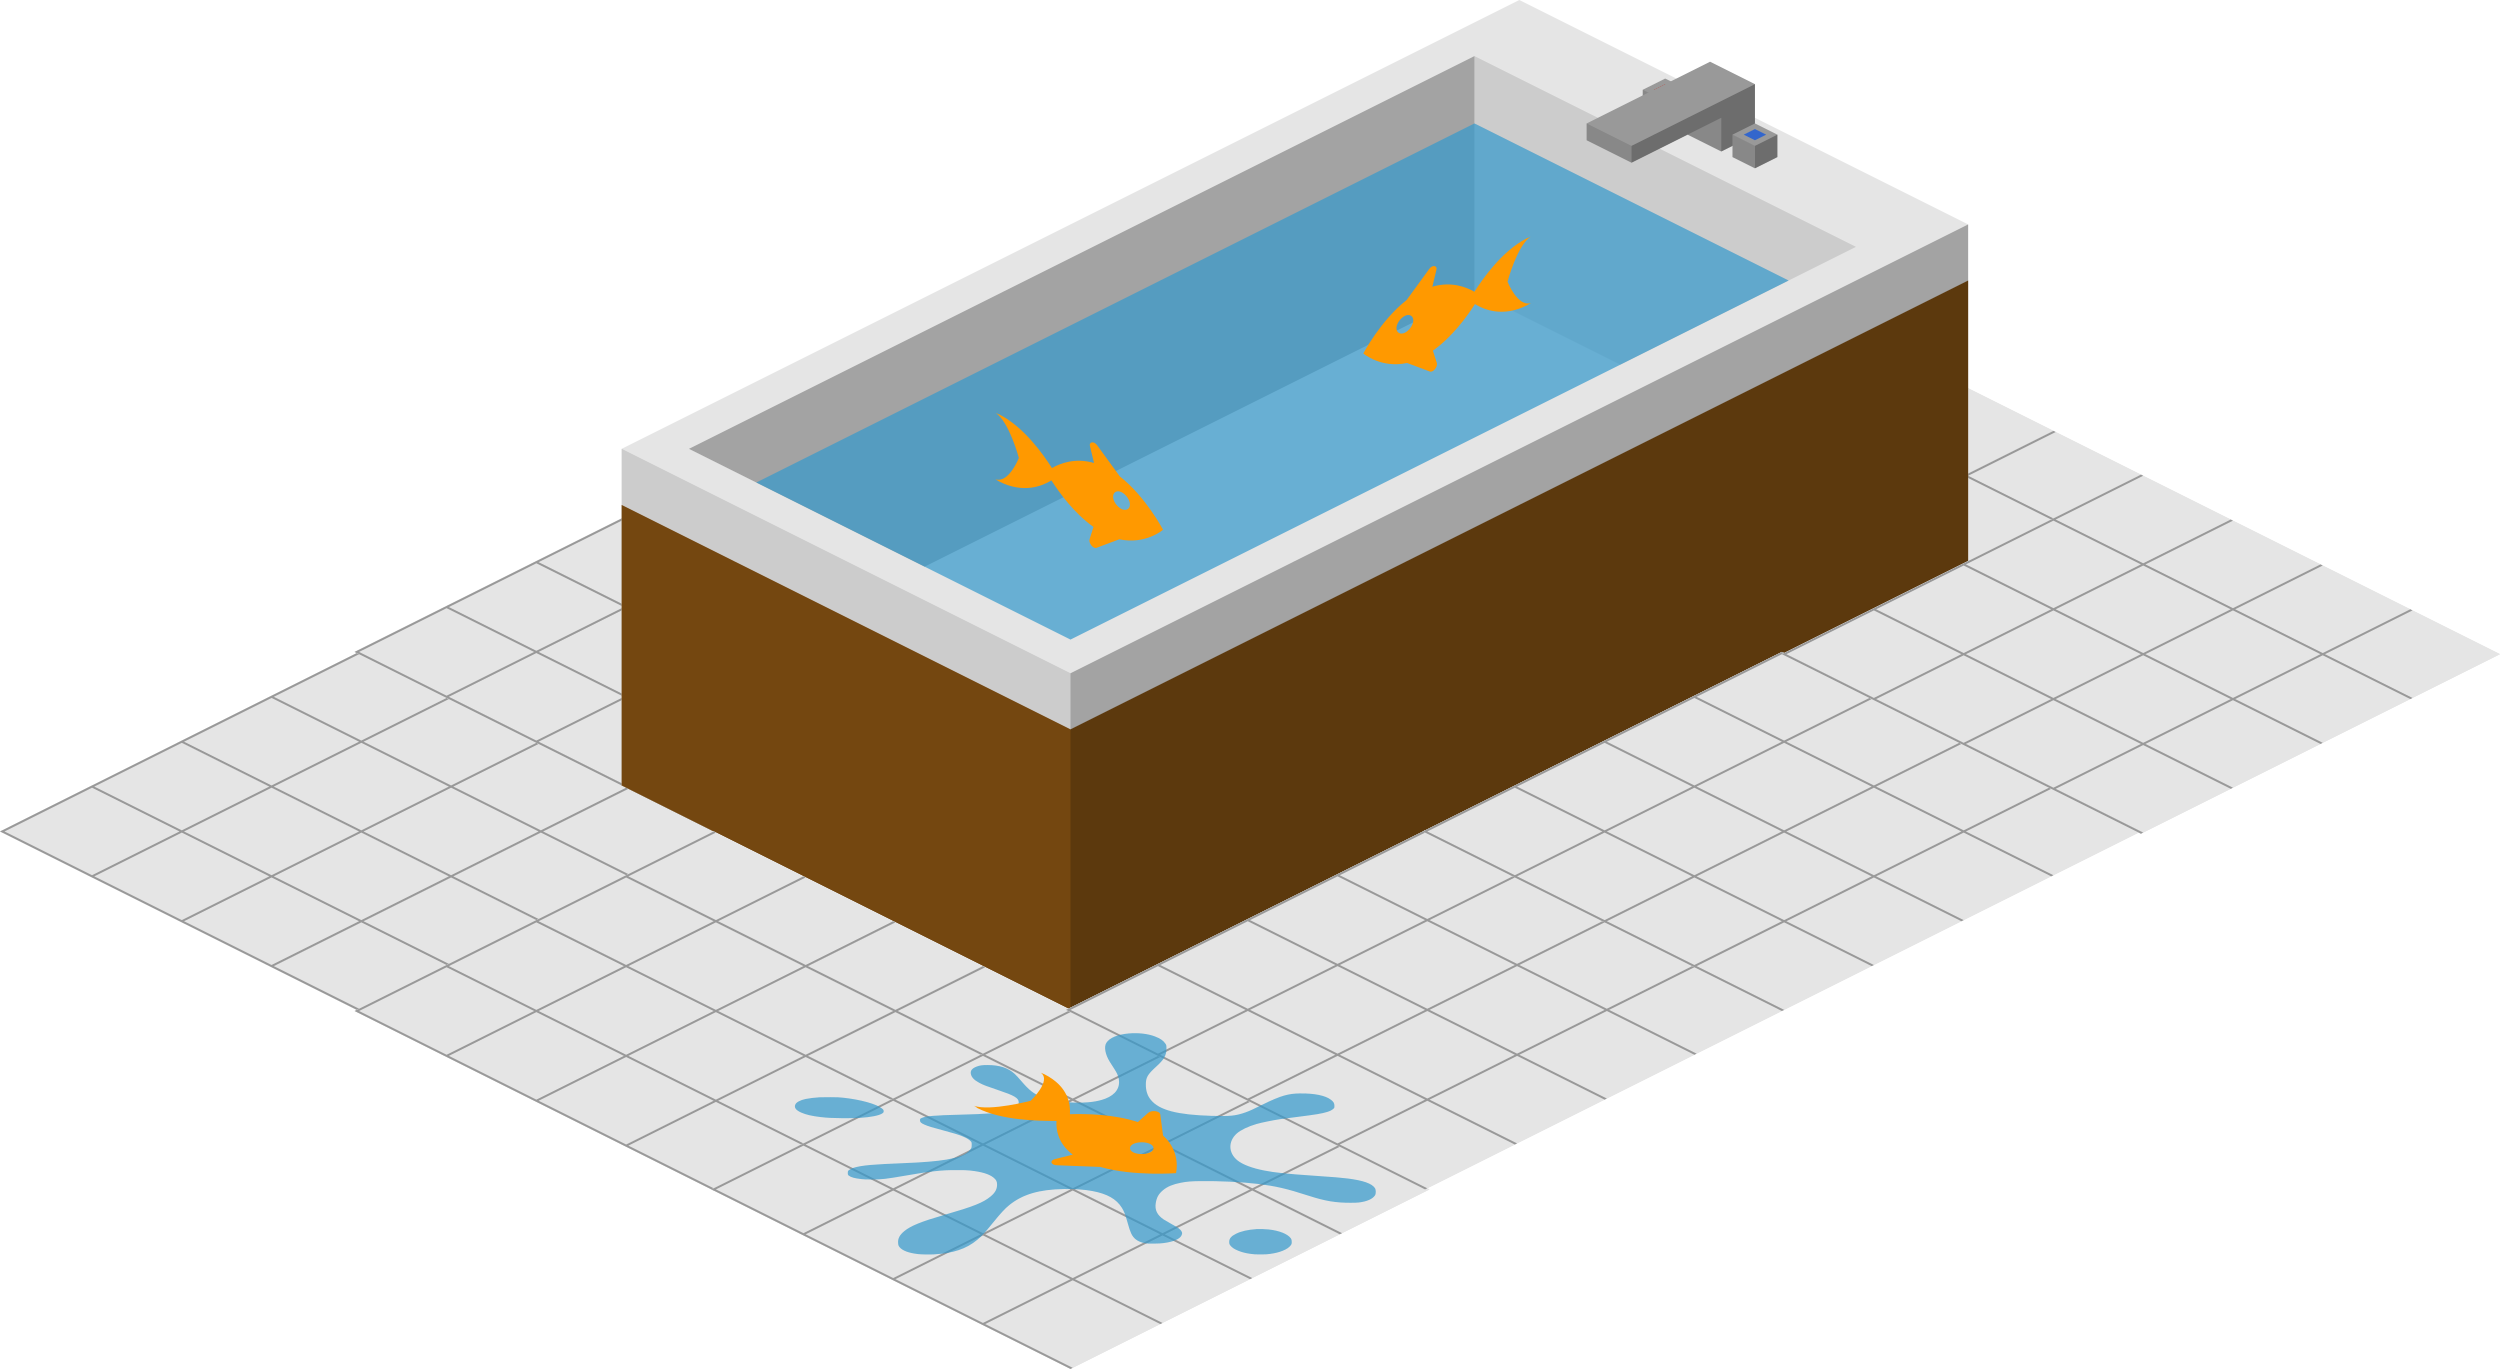
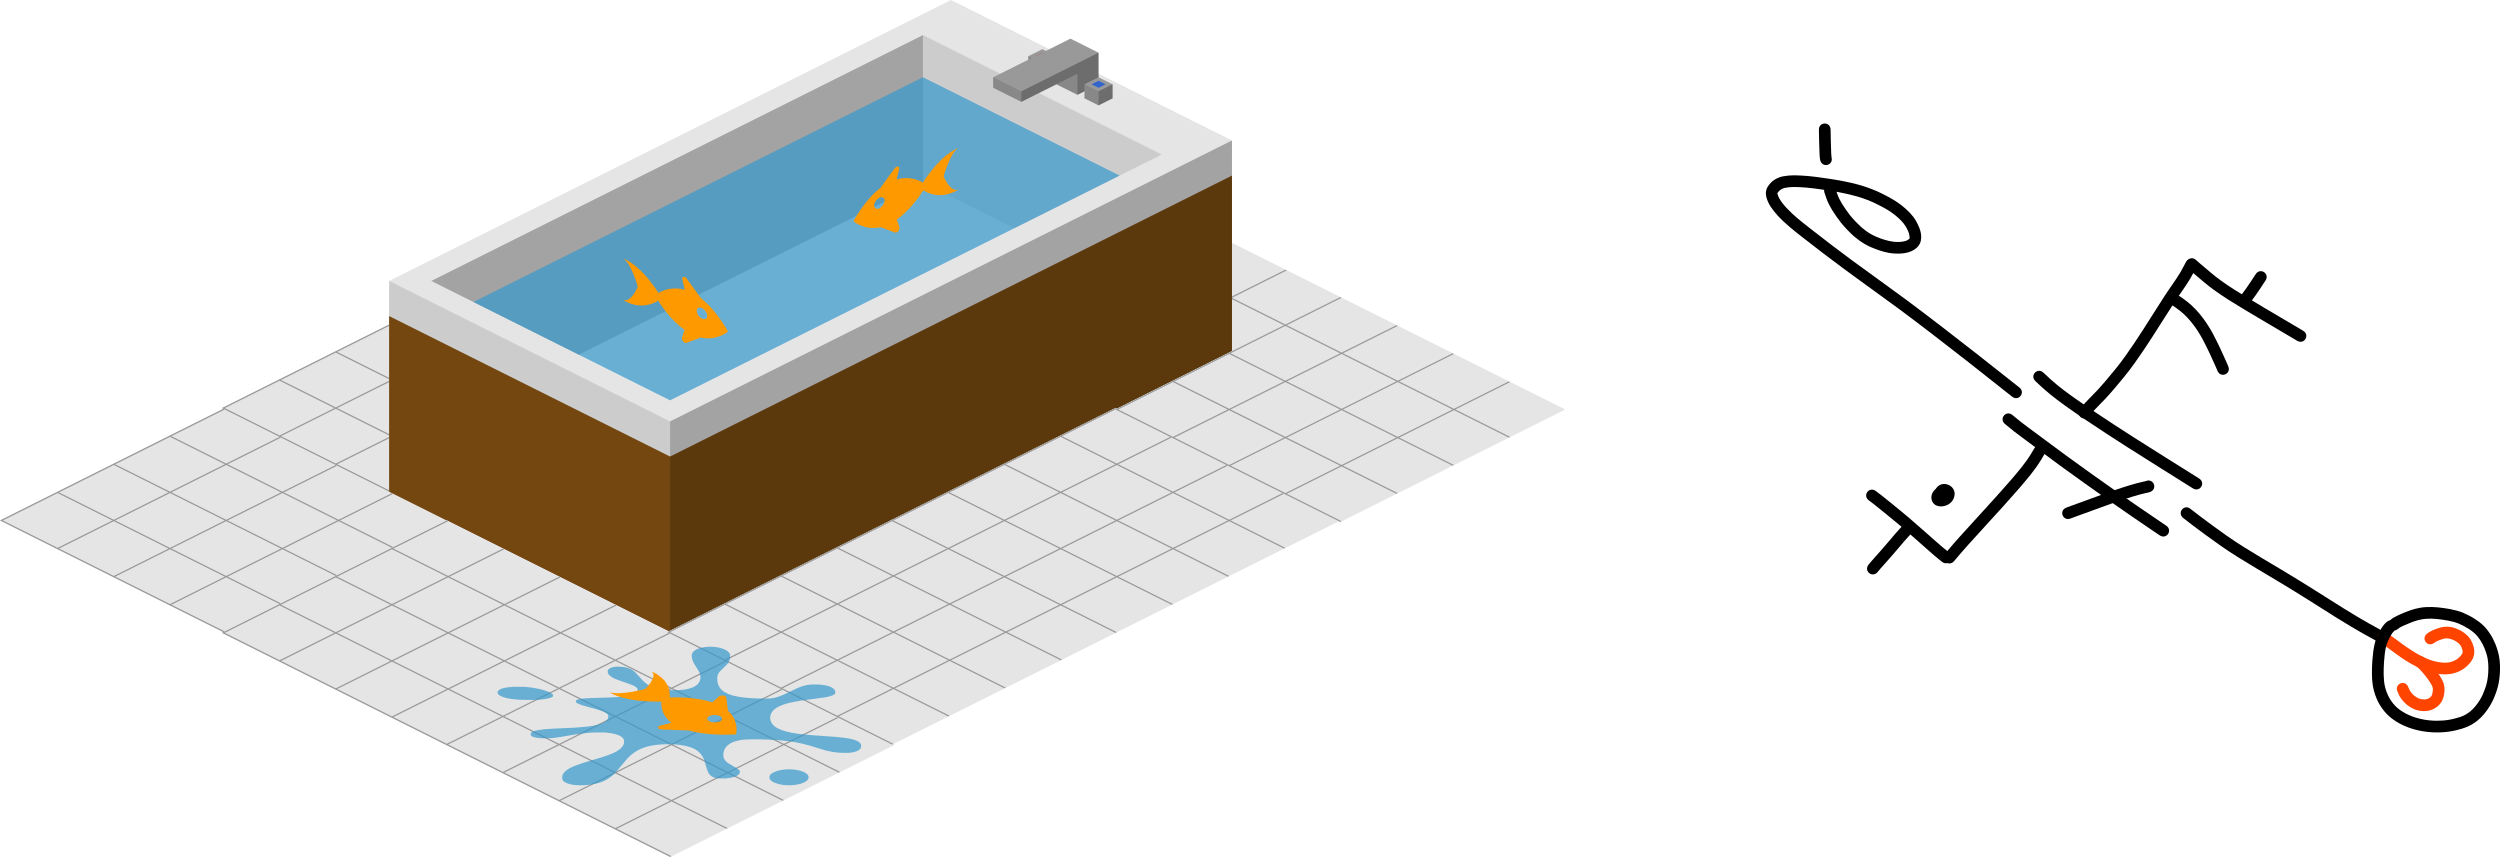
- <svg xmlns="http://www.w3.org/2000/svg" width="117.898mm" height="64.558mm" viewBox="0 0 117.898 64.558" version="1.1" id="svg1088">
+ <svg xmlns="http://www.w3.org/2000/svg" width="188.348mm" height="64.558mm" viewBox="0 0 188.348 64.558" version="1.1" id="svg1088">
  <defs id="defs1082" />
  <g transform="translate(-55.64349,-88.33375)" id="layer1">
    <g transform="matrix(0.2645833,0,0,0.2645833,55.64349,119.0783)" id="g1755-7">
      <path style="opacity:1;fill:#e5e5e5" d="M 64,0 128,32 64,64 0,32 Z" id="path1738-9" />
      <path style="opacity:1;fill:#e5e5e5" d="M 64,0 128,32 64,64 0,32 Z" id="path1740-2" />
      <path style="opacity:1;fill:#999999" d="M 112.4,24.2 112,24 96.4,31.8 80.8,24 96.4,16.2 96,16 80.4,23.8 64.8,16 80.4,8.2 80,8 64.4,15.8 48.8,8 64.4,0.2 64,0 48.4,7.8 48,8 32.4,15.8 32,16 16.4,23.8 16,24 0.4,31.8 0,32 0.4,32.2 16,40 16.4,40.2 32,48 32.4,48.2 48,56 48.4,56.2 64,64 64.4,63.8 48.8,56 64.4,48.2 80,56 80.4,55.8 64.8,48 80.4,40.2 96,48 96.4,47.8 80.8,40 96.4,32.2 112,40 112.4,39.8 96.8,32 Z M 80,24 64.4,31.8 48.8,24 64.4,16.2 Z M 64,32 48.4,39.8 32.8,32 48.4,24.2 Z M 48.4,8.2 64,16 48.4,23.8 32.8,16 Z m -16,8 L 48,24 32.4,31.8 16.8,24 Z M 0.8,32 16.4,24.2 32,32 16.4,39.8 Z m 16,8 L 32.4,32.2 48,40 32.4,47.8 Z M 48.4,55.8 32.8,48 48.4,40.2 64,48 Z m 16,-8 L 48.8,40 64.4,32.2 80,40 Z m 16,-8 L 64.8,32 80.4,24.2 96,32 Z" id="path1742-02" />
    </g>
    <g transform="matrix(0.2645833,0,0,0.2645833,72.36515,110.6117)" id="g1755-3">
      <path style="opacity:1;fill:#e5e5e5" d="M 64,0 128,32 64,64 0,32 Z" id="path1738-75" />
      <path style="opacity:1;fill:#e5e5e5" d="M 64,0 128,32 64,64 0,32 Z" id="path1740-9" />
      <path style="opacity:1;fill:#999999" d="M 112.4,24.2 112,24 96.4,31.8 80.8,24 96.4,16.2 96,16 80.4,23.8 64.8,16 80.4,8.2 80,8 64.4,15.8 48.8,8 64.4,0.2 64,0 48.4,7.8 48,8 32.4,15.8 32,16 16.4,23.8 16,24 0.4,31.8 0,32 0.4,32.2 16,40 16.4,40.2 32,48 32.4,48.2 48,56 48.4,56.2 64,64 64.4,63.8 48.8,56 64.4,48.2 80,56 80.4,55.8 64.8,48 80.4,40.2 96,48 96.4,47.8 80.8,40 96.4,32.2 112,40 112.4,39.8 96.8,32 Z M 80,24 64.4,31.8 48.8,24 64.4,16.2 Z M 64,32 48.4,39.8 32.8,32 48.4,24.2 Z M 48.4,8.2 64,16 48.4,23.8 32.8,16 Z m -16,8 L 48,24 32.4,31.8 16.8,24 Z M 0.8,32 16.4,24.2 32,32 16.4,39.8 Z m 16,8 L 32.4,32.2 48,40 32.4,47.8 Z M 48.4,55.8 32.8,48 48.4,40.2 64,48 Z m 16,-8 L 48.8,40 64.4,32.2 80,40 Z m 16,-8 L 64.8,32 80.4,24.2 96,32 Z" id="path1742-2" />
    </g>
    <g transform="matrix(0.2645833,0,0,0.2645833,122.8477,102.3038)" id="g1755-6-5-1">
      <path style="opacity:1;fill:#e5e5e5" d="M 64,0 128,32 64,64 0,32 Z" id="path1738-7-6-2" />
      <path style="opacity:1;fill:#e5e5e5" d="M 64,0 128,32 64,64 0,32 Z" id="path1740-5-2-7" />
      <path style="opacity:1;fill:#999999" d="M 112.4,24.2 112,24 96.4,31.8 80.8,24 96.4,16.2 96,16 80.4,23.8 64.8,16 80.4,8.2 80,8 64.4,15.8 48.8,8 64.4,0.2 64,0 48.4,7.8 48,8 32.4,15.8 32,16 16.4,23.8 16,24 0.4,31.8 0,32 0.4,32.2 16,40 16.4,40.2 32,48 32.4,48.2 48,56 48.4,56.2 64,64 64.4,63.8 48.8,56 64.4,48.2 80,56 80.4,55.8 64.8,48 80.4,40.2 96,48 96.4,47.8 80.8,40 96.4,32.2 112,40 112.4,39.8 96.8,32 Z M 80,24 64.4,31.8 48.8,24 64.4,16.2 Z M 64,32 48.4,39.8 32.8,32 48.4,24.2 Z M 48.4,8.2 64,16 48.4,23.8 32.8,16 Z m -16,8 L 48,24 32.4,31.8 16.8,24 Z M 0.8,32 16.4,24.2 32,32 16.4,39.8 Z m 16,8 L 32.4,32.2 48,40 32.4,47.8 Z M 48.4,55.8 32.8,48 48.4,40.2 64,48 Z m 16,-8 L 48.8,40 64.4,32.2 80,40 Z m 16,-8 L 64.8,32 80.4,24.2 96,32 Z" id="path1742-3-9-0" />
    </g>
    <g transform="matrix(0.2645833,0,0,0.2645833,84.95932,72.45875)" id="g1701">
      <path style="fill:#e5e5e5" d="m 0,140 v 60 l 80,40 160,-80 V 100 L 160,60 Z" id="path1633" />
      <path style="fill:#825012" d="M 80,190 0,150 v 50 l 80,40 160,-80 v -50 z" id="path1635" />
      <path style="opacity:0.11" d="M 80,240 0,200 v -60 l 80,40 z" id="path1637" />
      <path style="opacity:0.29" d="m 80,180 v 60 l 160,-80 v -60 z" id="path1639" />
      <path style="fill:#e5e5e5" d="M 12,140 80,174 220,104 152,70 Z" id="path1641" />
      <path style="opacity:0.29" d="M 152,112 V 70 l -140,70 42,21 z" id="path1643" />
      <path style="opacity:0.11" d="m 152,112 26,13 42,-21 -68,-34 z" id="path1645" />
      <path style="opacity:0.7;fill:#3399cc" d="M 24,146 80,174 208,110 152,82 Z" id="path1647" />
      <path style="fill:#999999" d="m 182,80 4,2 4,-2 v -4 l -4,-2 -4,2 z" id="path1649" />
      <path style="opacity:0.29" d="m 186,78 v 4 l 4,-2 v -4 z" id="path1651" />
      <path style="opacity:0.11" d="m 186,78 v 4 l -4,-2 v -4 z" id="path1653" />
      <path style="fill:#cc291f" d="m 186,75 2,1 -2,1 -2,-1 z" id="path1655" />
      <path style="fill:#999999" d="m 180,89 10,-5 6,3 6,-3 v -9 l -8,-4 -22,11 v 3 z" id="path1657" />
      <path style="opacity:0.29" d="m 202,75 -22,11 v 3 l 16,-8 v 6 l 6,-3 z" id="path1659" />
      <path style="opacity:0.11" d="m 196,81 v 6 l -6,-3 z" id="path1661" />
      <path style="opacity:0.11" d="m 172,82 8,4 v 3 l -8,-4 z" id="path1663" />
      <path style="fill:#999999" d="m 198,88 4,2 4,-2 v -4 l -4,-2 -4,2 z" id="path1665" />
      <path style="opacity:0.29" d="m 202,86 v 4 l 4,-2 v -4 z" id="path1667" />
      <path style="opacity:0.11" d="m 202,86 v 4 l -4,-2 v -4 z" id="path1669" />
      <path style="fill:#3366cc" d="m 202,83 2,1 -2,1 -2,-1 z" id="path1671" />
    </g>
    <path style="fill:#ff9900;fill-opacity:1;stroke-width:0.265" d="m 108.454,110.803 -1.058,-1.455 c -0.159,-0.238 -0.423,-0.185 -0.344,0.053 l 0.185,0.767 c -0.9,-0.265 -1.614,0.026 -1.984,0.238 -0.423,-0.661 -1.323,-1.931 -2.461,-2.514 -0.053,-0.026 -0.132,-0.053 -0.185,-0.079 0.635,0.423 1.085,2.117 1.085,2.117 0,0 -0.476,1.217 -1.111,1.005 0.053,0.026 0.132,0.079 0.185,0.106 1.138,0.582 2.037,0.212 2.461,-0.053 0.37,0.582 1.085,1.561 1.984,2.196 l -0.185,0.582 c -0.053,0.185 0.185,0.476 0.344,0.397 l 1.058,-0.397 c 1.244,0.265 2.064,-0.45 2.064,-0.45 0,0 -0.82,-1.561 -2.037,-2.514 z m 0.079,1.535 c -0.212,-0.106 -0.397,-0.37 -0.397,-0.582 0,-0.212 0.185,-0.318 0.397,-0.212 0.212,0.106 0.397,0.37 0.397,0.582 0,0.212 -0.185,0.318 -0.397,0.212 z" id="path1703" />
    <path style="fill:#ff9900;fill-opacity:1;stroke-width:0.265" d="m 121.975,102.489 1.058,-1.455 c 0.159,-0.238 0.423,-0.185 0.344,0.053 l -0.185,0.767 c 0.9,-0.265 1.614,0.026 1.984,0.238 0.423,-0.661 1.323,-1.931 2.461,-2.514 0.053,-0.026 0.132,-0.053 0.185,-0.079 -0.635,0.423 -1.085,2.117 -1.085,2.117 0,0 0.476,1.217 1.111,1.005 -0.053,0.026 -0.132,0.079 -0.185,0.106 -1.138,0.582 -2.037,0.212 -2.461,-0.053 -0.37,0.582 -1.085,1.561 -1.984,2.196 l 0.185,0.582 c 0.053,0.185 -0.185,0.476 -0.344,0.397 l -1.058,-0.397 c -1.244,0.265 -2.064,-0.45 -2.064,-0.45 0,0 0.82,-1.561 2.037,-2.514 z m -0.079,1.535 c 0.212,-0.106 0.397,-0.37 0.397,-0.582 0,-0.212 -0.185,-0.318 -0.397,-0.212 -0.212,0.106 -0.397,0.37 -0.397,0.582 0,0.212 0.185,0.318 0.397,0.212 z" id="path1703-3" />
    <g transform="matrix(0.2645833,0,0,0.2645833,72.36515,127.545)" id="g1755-62">
      <path style="opacity:1;fill:#e5e5e5" d="M 64,0 128,32 64,64 0,32 Z" id="path1738-6" />
      <path style="opacity:1;fill:#e5e5e5" d="M 64,0 128,32 64,64 0,32 Z" id="path1740-1" />
      <path style="opacity:1;fill:#999999" d="M 112.4,24.2 112,24 96.4,31.8 80.8,24 96.4,16.2 96,16 80.4,23.8 64.8,16 80.4,8.2 80,8 64.4,15.8 48.8,8 64.4,0.2 64,0 48.4,7.8 48,8 32.4,15.8 32,16 16.4,23.8 16,24 0.4,31.8 0,32 0.4,32.2 16,40 16.4,40.2 32,48 32.4,48.2 48,56 48.4,56.2 64,64 64.4,63.8 48.8,56 64.4,48.2 80,56 80.4,55.8 64.8,48 80.4,40.2 96,48 96.4,47.8 80.8,40 96.4,32.2 112,40 112.4,39.8 96.8,32 Z M 80,24 64.4,31.8 48.8,24 64.4,16.2 Z M 64,32 48.4,39.8 32.8,32 48.4,24.2 Z M 48.4,8.2 64,16 48.4,23.8 32.8,16 Z m -16,8 L 48,24 32.4,31.8 16.8,24 Z M 0.8,32 16.4,24.2 32,32 16.4,39.8 Z m 16,8 L 32.4,32.2 48,40 32.4,47.8 Z M 48.4,55.8 32.8,48 48.4,40.2 64,48 Z m 16,-8 L 48.8,40 64.4,32.2 80,40 Z m 16,-8 L 64.8,32 80.4,24.2 96,32 Z" id="path1742-8" />
    </g>
    <g transform="matrix(0.2645833,0,0,0.2645833,89.19265,135.9588)" id="g1755-9">
      <path style="opacity:1;fill:#e5e5e5" d="M 64,0 128,32 64,64 0,32 Z" id="path1738-3" />
      <path style="opacity:1;fill:#e5e5e5" d="M 64,0 128,32 64,64 0,32 Z" id="path1740-6" />
      <path style="opacity:1;fill:#999999" d="M 112.4,24.2 112,24 96.4,31.8 80.8,24 96.4,16.2 96,16 80.4,23.8 64.8,16 80.4,8.2 80,8 64.4,15.8 48.8,8 64.4,0.2 64,0 48.4,7.8 48,8 32.4,15.8 32,16 16.4,23.8 16,24 0.4,31.8 0,32 0.4,32.2 16,40 16.4,40.2 32,48 32.4,48.2 48,56 48.4,56.2 64,64 64.4,63.8 48.8,56 64.4,48.2 80,56 80.4,55.8 64.8,48 80.4,40.2 96,48 96.4,47.8 80.8,40 96.4,32.2 112,40 112.4,39.8 96.8,32 Z M 80,24 64.4,31.8 48.8,24 64.4,16.2 Z M 64,32 48.4,39.8 32.8,32 48.4,24.2 Z M 48.4,8.2 64,16 48.4,23.8 32.8,16 Z m -16,8 L 48,24 32.4,31.8 16.8,24 Z M 0.8,32 16.4,24.2 32,32 16.4,39.8 Z m 16,8 L 32.4,32.2 48,40 32.4,47.8 Z M 48.4,55.8 32.8,48 48.4,40.2 64,48 Z m 16,-8 L 48.8,40 64.4,32.2 80,40 Z m 16,-8 L 64.8,32 80.4,24.2 96,32 Z" id="path1742-0" />
    </g>
    <g transform="matrix(0.2645833,0,0,0.2645833,105.9143,127.4921)" id="g1755">
      <path style="opacity:1;fill:#e5e5e5" d="M 64,0 128,32 64,64 0,32 Z" id="path1738" />
      <path style="opacity:1;fill:#e5e5e5" d="M 64,0 128,32 64,64 0,32 Z" id="path1740" />
      <path style="opacity:1;fill:#999999" d="M 112.4,24.2 112,24 96.4,31.8 80.8,24 96.4,16.2 96,16 80.4,23.8 64.8,16 80.4,8.2 80,8 64.4,15.8 48.8,8 64.4,0.2 64,0 48.4,7.8 48,8 32.4,15.8 32,16 16.4,23.8 16,24 0.4,31.8 0,32 0.4,32.2 16,40 16.4,40.2 32,48 32.4,48.2 48,56 48.4,56.2 64,64 64.4,63.8 48.8,56 64.4,48.2 80,56 80.4,55.8 64.8,48 80.4,40.2 96,48 96.4,47.8 80.8,40 96.4,32.2 112,40 112.4,39.8 96.8,32 Z M 80,24 64.4,31.8 48.8,24 64.4,16.2 Z M 64,32 48.4,39.8 32.8,32 48.4,24.2 Z M 48.4,8.2 64,16 48.4,23.8 32.8,16 Z m -16,8 L 48,24 32.4,31.8 16.8,24 Z M 0.8,32 16.4,24.2 32,32 16.4,39.8 Z m 16,8 L 32.4,32.2 48,40 32.4,47.8 Z M 48.4,55.8 32.8,48 48.4,40.2 64,48 Z m 16,-8 L 48.8,40 64.4,32.2 80,40 Z m 16,-8 L 64.8,32 80.4,24.2 96,32 Z" id="path1742" />
    </g>
    <g transform="matrix(0.2645833,0,0,0.2645833,122.7418,119.0783)" id="g1755-6">
      <path style="opacity:1;fill:#e5e5e5" d="M 64,0 128,32 64,64 0,32 Z" id="path1738-7" />
      <path style="opacity:1;fill:#e5e5e5" d="M 64,0 128,32 64,64 0,32 Z" id="path1740-5" />
      <path style="opacity:1;fill:#999999" d="M 112.4,24.2 112,24 96.4,31.8 80.8,24 96.4,16.2 96,16 80.4,23.8 64.8,16 80.4,8.2 80,8 64.4,15.8 48.8,8 64.4,0.2 64,0 48.4,7.8 48,8 32.4,15.8 32,16 16.4,23.8 16,24 0.4,31.8 0,32 0.4,32.2 16,40 16.4,40.2 32,48 32.4,48.2 48,56 48.4,56.2 64,64 64.4,63.8 48.8,56 64.4,48.2 80,56 80.4,55.8 64.8,48 80.4,40.2 96,48 96.4,47.8 80.8,40 96.4,32.2 112,40 112.4,39.8 96.8,32 Z M 80,24 64.4,31.8 48.8,24 64.4,16.2 Z M 64,32 48.4,39.8 32.8,32 48.4,24.2 Z M 48.4,8.2 64,16 48.4,23.8 32.8,16 Z m -16,8 L 48,24 32.4,31.8 16.8,24 Z M 0.8,32 16.4,24.2 32,32 16.4,39.8 Z m 16,8 L 32.4,32.2 48,40 32.4,47.8 Z M 48.4,55.8 32.8,48 48.4,40.2 64,48 Z m 16,-8 L 48.8,40 64.4,32.2 80,40 Z m 16,-8 L 64.8,32 80.4,24.2 96,32 Z" id="path1742-3" />
    </g>
    <g transform="matrix(0.2645833,0,0,0.2645833,139.6752,110.7175)" id="g1755-6-5">
      <path style="opacity:1;fill:#e5e5e5" d="M 64,0 128,32 64,64 0,32 Z" id="path1738-7-6" />
      <path style="opacity:1;fill:#e5e5e5" d="M 64,0 128,32 64,64 0,32 Z" id="path1740-5-2" />
      <path style="opacity:1;fill:#999999" d="M 112.4,24.2 112,24 96.4,31.8 80.8,24 96.4,16.2 96,16 80.4,23.8 64.8,16 80.4,8.2 80,8 64.4,15.8 48.8,8 64.4,0.2 64,0 48.4,7.8 48,8 32.4,15.8 32,16 16.4,23.8 16,24 0.4,31.8 0,32 0.4,32.2 16,40 16.4,40.2 32,48 32.4,48.2 48,56 48.4,56.2 64,64 64.4,63.8 48.8,56 64.4,48.2 80,56 80.4,55.8 64.8,48 80.4,40.2 96,48 96.4,47.8 80.8,40 96.4,32.2 112,40 112.4,39.8 96.8,32 Z M 80,24 64.4,31.8 48.8,24 64.4,16.2 Z M 64,32 48.4,39.8 32.8,32 48.4,24.2 Z M 48.4,8.2 64,16 48.4,23.8 32.8,16 Z m -16,8 L 48,24 32.4,31.8 16.8,24 Z M 0.8,32 16.4,24.2 32,32 16.4,39.8 Z m 16,8 L 32.4,32.2 48,40 32.4,47.8 Z M 48.4,55.8 32.8,48 48.4,40.2 64,48 Z m 16,-8 L 48.8,40 64.4,32.2 80,40 Z m 16,-8 L 64.8,32 80.4,24.2 96,32 Z" id="path1742-3-9" />
    </g>
    <g style="opacity:0.7;fill:#3399cc;fill-opacity:1;stroke:none" transform="matrix(0.00214091,0,0,-8.6852961e-4,93.13126,147.4967)" id="g1895">
      <path style="fill:#3399cc;fill-opacity:1" d="m 7355,12005 c -248,-54 -425,-237 -495,-510 -57,-219 -24,-641 79,-1044 27,-102 71,-274 99,-381 55,-214 76,-328 92,-495 45,-493 -60,-892 -293,-1112 -177,-167 -398,-234 -708,-212 -288,20 -495,108 -680,289 -192,189 -283,363 -476,919 -47,135 -106,293 -132,351 -147,330 -336,480 -603,480 -109,0 -165,-19 -231,-80 -101,-93 -143,-214 -133,-385 11,-189 70,-348 189,-505 83,-109 176,-198 410,-389 361,-296 456,-434 457,-666 0,-172 -39,-275 -147,-381 -101,-101 -265,-174 -486,-219 -159,-31 -334,-50 -647,-70 -590,-37 -774,-77 -865,-189 -28,-35 -30,-44 -30,-119 0,-101 22,-151 104,-239 72,-78 164,-148 401,-303 243,-159 336,-229 430,-324 88,-89 145,-171 179,-261 24,-60 26,-77 25,-215 -1,-132 -4,-161 -28,-238 -123,-410 -455,-609 -1181,-711 -60,-9 -220,-27 -355,-41 -135,-14 -299,-33 -365,-41 -459,-57 -680,-150 -772,-325 -26,-49 -28,-63 -28,-159 0,-90 3,-111 23,-147 48,-91 126,-144 269,-185 67,-19 102,-23 238,-22 223,0 305,23 744,210 307,132 475,194 621,233 210,55 287,65 505,65 174,0 212,-2 289,-22 254,-64 425,-191 522,-387 60,-124 77,-207 77,-385 -1,-243 -42,-430 -142,-635 -164,-337 -370,-539 -1025,-1006 -502,-357 -735,-590 -875,-874 -104,-211 -146,-407 -138,-645 3,-121 9,-158 31,-227 62,-190 206,-324 408,-379 77,-21 248,-29 350,-15 423,57 714,297 953,786 105,216 162,367 349,935 170,516 262,764 356,950 294,588 660,854 1205,877 233,10 460,-30 633,-112 325,-154 523,-433 642,-900 51,-200 82,-398 130,-835 58,-524 97,-723 172,-875 58,-118 129,-189 226,-226 51,-19 71,-21 187,-16 103,4 146,10 210,30 212,69 353,218 390,413 19,95 19,141 0,228 -22,103 -72,193 -214,385 -71,96 -152,213 -180,259 -142,238 -196,514 -173,879 20,316 64,508 162,708 94,194 211,315 385,400 135,66 227,86 435,92 409,13 924,-49 1264,-152 404,-123 633,-254 1126,-646 360,-286 586,-379 919,-379 87,0 145,5 182,16 179,53 303,186 356,384 25,90 24,309 -1,399 -68,248 -255,411 -596,519 -148,47 -302,78 -745,152 -599,100 -850,164 -1094,281 -269,128 -478,323 -594,554 -202,404 -207,1039 -11,1463 85,185 247,376 430,508 105,76 364,206 519,263 61,22 242,80 403,130 395,123 516,173 631,259 68,51 105,96 139,169 25,53 27,68 26,173 -1,137 -18,211 -77,325 -121,232 -372,356 -692,343 -130,-6 -217,-35 -336,-114 -106,-69 -290,-259 -475,-489 -198,-245 -290,-349 -380,-427 -218,-188 -337,-218 -749,-187 -759,56 -1149,310 -1335,868 -75,223 -110,491 -110,831 0,383 38,546 225,965 179,402 228,613 229,990 1,158 -2,190 -22,263 -46,170 -115,286 -236,399 -155,144 -366,203 -571,158 z" id="path1889" />
      <path style="fill:#3399cc;fill-opacity:1" d="M 545,8539 C 446,8526 307,8485 236,8447 118,8385 33,8274 10,8151 c -33,-173 11,-318 136,-451 103,-109 231,-181 419,-236 141,-41 259,-56 480,-61 312,-7 520,24 690,106 95,46 155,95 193,159 23,40 27,58 27,118 -1,62 -6,82 -37,145 -121,243 -472,483 -853,584 -86,23 -124,27 -275,30 -96,2 -206,-1 -245,-6 z" id="path1891" />
      <path style="fill:#3399cc;fill-opacity:1" d="m 10180,1384 c -210,-37 -353,-117 -469,-262 -103,-128 -145,-256 -145,-437 1,-102 5,-132 27,-200 36,-110 89,-196 172,-279 82,-83 168,-136 280,-173 70,-23 96,-27 210,-27 114,0 140,4 210,27 111,37 198,90 280,172 82,82 135,169 172,280 22,68 27,98 27,200 0,85 -5,139 -17,185 -67,244 -259,434 -499,494 -68,17 -204,28 -248,20 z" id="path1893" />
    </g>
    <path style="fill:#ff9900;fill-opacity:1;stroke-width:0.265" d="m 110.492,141.885 -0.132,-1.005 c -0.026,-0.159 -0.423,-0.212 -0.582,-0.053 l -0.476,0.423 c -1.111,-0.37 -2.434,-0.397 -3.201,-0.37 0.026,-0.45 -0.053,-1.296 -1.191,-1.879 -0.053,-0.026 -0.132,-0.053 -0.185,-0.079 0.529,0.37 -0.476,1.323 -0.476,1.323 0,0 -1.905,0.503 -2.672,0.238 0.053,0.026 0.106,0.053 0.159,0.106 1.138,0.582 2.857,0.609 3.731,0.609 -0.026,0.37 0.053,1.058 0.767,1.587 l -0.847,0.212 c -0.265,0.079 -0.185,0.291 0.132,0.291 l 2.011,0.079 c 1.587,0.45 3.572,0.291 3.572,0.291 0,0 0.265,-0.979 -0.609,-1.773 z m -1.402,0.794 c -0.212,-0.106 -0.212,-0.291 0,-0.397 0.212,-0.106 0.582,-0.106 0.794,0 0.212,0.106 0.212,0.291 0,0.397 -0.212,0.106 -0.582,0.106 -0.794,0 z" id="path1728" />
  </g>
+   <path style="fill:#000000;fill-opacity:1;fill-rule:nonzero;stroke:none;stroke-width:0.265" id="path1" d="m 137.447,14.498 c 0.052,0.153 0.103,0.305 0.157,0.457 0.105,0.3 0.257,0.578 0.417,0.851 0.209,0.338 0.437,0.663 0.681,0.976 0.293,0.358 0.614,0.692 0.955,1.004 0.257,0.218 0.529,0.422 0.821,0.593 0.211,0.123 0.28,0.149 0.501,0.252 0.418,0.177 0.851,0.333 1.299,0.415 0.09,0.017 0.182,0.027 0.273,0.04 0.397,0.036 0.81,0.038 1.198,-0.07 0.075,-0.021 0.148,-0.051 0.222,-0.076 0.27,-0.125 0.531,-0.3 0.663,-0.579 0.097,-0.206 0.085,-0.266 0.107,-0.482 0.005,-0.452 -0.18,-0.856 -0.395,-1.242 -0.258,-0.447 -0.633,-0.794 -1.025,-1.12 -0.455,-0.369 -0.97,-0.649 -1.491,-0.91 -0.522,-0.267 -1.07,-0.47 -1.629,-0.641 -0.512,-0.149 -1.033,-0.262 -1.556,-0.362 -0.431,-0.082 -0.867,-0.137 -1.301,-0.203 -0.376,-0.059 -0.755,-0.103 -1.134,-0.14 -0.342,-0.031 -0.686,-0.047 -1.03,-0.054 -0.297,5.03e-4 -0.592,0.028 -0.883,0.084 -0.263,0.061 -0.516,0.169 -0.729,0.337 -0.045,0.036 -0.087,0.076 -0.13,0.115 -0.154,0.167 -0.319,0.356 -0.37,0.586 -0.048,0.22 -0.024,0.286 5.3e-4,0.496 0.148,0.578 0.481,0.988 0.868,1.425 0.57,0.616 1.234,1.134 1.893,1.65 1.056,0.829 2.123,1.643 3.203,2.44 1.373,1.002 2.753,1.994 4.123,3 1.756,1.309 3.488,2.649 5.213,3.999 1.077,0.844 2.149,1.695 3.222,2.544 0.488,0.386 1.034,-0.304 0.546,-0.69 v 0 c -1.075,-0.85 -2.147,-1.702 -3.226,-2.546 -1.732,-1.355 -3.471,-2.701 -5.234,-4.015 -1.369,-1.006 -2.748,-1.997 -4.121,-2.999 -1.073,-0.793 -2.134,-1.601 -3.183,-2.425 -0.618,-0.484 -1.241,-0.967 -1.778,-1.542 -0.261,-0.292 -0.521,-0.592 -0.655,-0.967 -0.006,-0.027 -0.012,-0.054 -0.018,-0.08 -0.007,-0.002 -0.017,-8.2e-4 -0.02,-0.007 -0.023,-0.05 0.101,-0.181 0.129,-0.218 0.121,-0.12 0.269,-0.2 0.436,-0.239 0.23,-0.046 0.463,-0.065 0.698,-0.068 0.321,0.006 0.642,0.021 0.962,0.05 0.363,0.035 0.725,0.078 1.086,0.134 0.423,0.064 0.848,0.118 1.268,0.198 0.492,0.094 0.981,0.2 1.463,0.339 0.513,0.157 1.015,0.342 1.493,0.587 0.462,0.231 0.92,0.476 1.324,0.802 0.31,0.255 0.611,0.523 0.818,0.872 0.133,0.235 0.266,0.479 0.285,0.754 0.001,0.022 2.7e-4,0.044 0.004,0.065 0.002,0.009 0.013,0.015 0.011,0.023 -0.015,0.108 -0.129,0.155 -0.209,0.204 -0.311,0.129 -0.662,0.127 -0.992,0.101 -0.459,-0.063 -0.903,-0.195 -1.326,-0.383 -0.165,-0.076 -0.246,-0.108 -0.402,-0.199 -0.247,-0.143 -0.478,-0.315 -0.697,-0.498 -0.306,-0.279 -0.592,-0.578 -0.856,-0.898 -0.221,-0.281 -0.425,-0.575 -0.615,-0.878 -0.132,-0.225 -0.26,-0.452 -0.346,-0.699 -0.048,-0.135 -0.093,-0.27 -0.14,-0.405 -0.171,-0.598 -1.017,-0.357 -0.846,0.242 z" />
+   <path style="fill:#000000;fill-opacity:1;fill-rule:nonzero;stroke:none;stroke-width:0.265" id="path2" d="m 137.981,11.841 c 0.003,0.009 0.005,0.035 0.008,0.026 0.003,-0.011 -0.004,-0.023 -0.005,-0.035 -0.005,-0.04 -0.008,-0.071 -0.011,-0.112 -0.006,-0.085 -0.008,-0.133 -0.013,-0.221 -0.013,-0.293 -0.021,-0.587 -0.028,-0.88 -0.006,-0.252 -0.01,-0.503 -0.015,-0.755 -5.3e-4,-0.033 -0.001,-0.066 -0.002,-0.099 -0.01,-0.622 -0.89,-0.608 -0.88,0.014 v 0 c 5.3e-4,0.033 10e-4,0.066 0.002,0.099 0.004,0.254 0.009,0.508 0.015,0.761 0.007,0.301 0.015,0.602 0.029,0.903 0.009,0.186 0.015,0.374 0.059,0.556 0.183,0.595 1.024,0.336 0.841,-0.259 z" />
+   <path style="fill:#000000;fill-opacity:1;fill-rule:nonzero;stroke:none;stroke-width:0.265" id="path3" d="m 153.339,28.71 c 0.362,0.34 0.725,0.679 1.111,0.992 0.169,0.137 0.341,0.268 0.512,0.402 0.215,0.159 0.428,0.321 0.646,0.477 0.443,0.318 1.16,0.808 1.604,1.106 1.011,0.681 2.035,1.342 3.061,2 1.64,1.044 3.291,2.073 4.937,3.106 0.527,0.331 0.995,-0.414 0.468,-0.745 v 0 c -1.644,-1.032 -3.292,-2.059 -4.93,-3.102 -1.019,-0.654 -2.036,-1.311 -3.041,-1.987 -0.432,-0.291 -1.143,-0.777 -1.577,-1.087 -0.21,-0.151 -0.416,-0.307 -0.625,-0.46 -0.163,-0.128 -0.328,-0.253 -0.488,-0.383 -0.367,-0.297 -0.711,-0.619 -1.056,-0.942 -0.44,-0.44 -1.062,0.182 -0.622,0.622 z" />
+   <path style="fill:#000000;fill-opacity:1;fill-rule:nonzero;stroke:none;stroke-width:0.265" id="path4" d="m 151.055,31.944 c 0.227,0.181 0.445,0.372 0.674,0.551 0.166,0.13 0.478,0.361 0.642,0.484 0.934,0.688 1.864,1.382 2.797,2.071 1.263,0.925 2.542,1.828 3.822,2.73 1.086,0.763 2.181,1.513 3.281,2.256 0.146,0.098 0.291,0.197 0.437,0.295 0.516,0.348 1.008,-0.381 0.493,-0.729 v 0 c -0.146,-0.098 -0.291,-0.197 -0.437,-0.295 -1.095,-0.74 -2.186,-1.487 -3.267,-2.247 -1.275,-0.898 -2.549,-1.797 -3.807,-2.718 -0.932,-0.688 -1.861,-1.381 -2.794,-2.069 -0.125,-0.093 -0.478,-0.355 -0.612,-0.46 -0.226,-0.177 -0.442,-0.366 -0.667,-0.545 -0.478,-0.398 -1.041,0.278 -0.563,0.676 z" />
+   <path style="fill:#000000;fill-opacity:1;fill-rule:nonzero;stroke:none;stroke-width:0.265" id="path5" d="m 164.463,39.011 c 0.248,0.201 0.504,0.392 0.758,0.586 0.664,0.506 1.342,0.993 2.022,1.476 0.882,0.623 1.807,1.182 2.733,1.737 0.918,0.543 1.834,1.091 2.744,1.647 0.781,0.479 1.554,0.97 2.329,1.46 0.68,0.437 1.366,0.862 2.059,1.277 0.584,0.349 1.176,0.685 1.775,1.007 0.079,0.043 0.158,0.086 0.237,0.129 0.547,0.297 0.967,-0.476 0.42,-0.773 v 0 c -0.08,-0.044 -0.16,-0.087 -0.24,-0.131 -0.588,-0.315 -1.167,-0.646 -1.74,-0.987 -0.687,-0.411 -1.367,-0.833 -2.041,-1.265 -0.778,-0.492 -1.555,-0.986 -2.34,-1.467 -0.912,-0.558 -1.83,-1.106 -2.75,-1.651 -0.906,-0.543 -1.812,-1.09 -2.675,-1.7 -0.672,-0.477 -1.341,-0.958 -1.996,-1.457 -0.238,-0.183 -0.479,-0.363 -0.714,-0.55 -0.468,-0.41 -1.048,0.253 -0.579,0.662 z" />
+   <path style="fill:#ff4400;fill-opacity:1;fill-rule:nonzero;stroke:none;stroke-width:0.265" id="path8" d="m 179.296,48.367 c 0.076,0.061 0.155,0.118 0.233,0.176 0.233,0.174 0.47,0.344 0.705,0.515 0.21,0.154 0.419,0.31 0.634,0.457 0.171,0.117 0.197,0.132 0.372,0.246 0.304,0.192 0.615,0.373 0.939,0.529 0.063,0.031 0.128,0.059 0.192,0.088 0.253,0.113 0.512,0.212 0.779,0.283 0.183,0.048 0.24,0.056 0.425,0.091 0.335,0.055 0.679,0.074 1.016,0.027 0.066,-0.009 0.13,-0.024 0.195,-0.036 0.242,-0.055 0.473,-0.146 0.687,-0.273 0.126,-0.075 0.158,-0.103 0.274,-0.19 0.187,-0.156 0.361,-0.332 0.486,-0.542 0.025,-0.041 0.045,-0.085 0.068,-0.127 0.088,-0.197 0.122,-0.39 0.107,-0.605 -0.009,-0.131 -0.021,-0.162 -0.05,-0.291 -0.047,-0.175 -0.114,-0.345 -0.208,-0.501 -0.063,-0.105 -0.089,-0.133 -0.163,-0.229 -0.033,-0.036 -0.064,-0.074 -0.098,-0.108 -0.137,-0.136 -0.298,-0.251 -0.465,-0.347 -0.039,-0.023 -0.08,-0.043 -0.12,-0.065 -0.203,-0.099 -0.416,-0.18 -0.638,-0.221 -0.049,-0.009 -0.098,-0.014 -0.147,-0.021 -0.201,-0.019 -0.402,-0.004 -0.599,0.04 -0.105,0.024 -0.161,0.044 -0.262,0.076 -0.139,0.048 -0.277,0.099 -0.41,0.161 -0.08,0.037 -0.099,0.049 -0.174,0.09 -0.078,0.041 -0.149,0.094 -0.219,0.147 -0.492,0.381 0.046,1.077 0.538,0.696 v 0 c 0.033,-0.026 0.065,-0.052 0.103,-0.071 0.137,-0.076 0.282,-0.135 0.431,-0.185 0.056,-0.018 0.108,-0.036 0.164,-0.051 0.101,-0.025 0.205,-0.037 0.309,-0.032 0.025,0.003 0.051,0.005 0.076,0.009 0.144,0.024 0.283,0.077 0.415,0.139 0.026,0.013 0.052,0.026 0.077,0.04 0.078,0.044 0.151,0.093 0.221,0.148 0.018,0.014 0.037,0.028 0.054,0.044 0.018,0.017 0.035,0.036 0.052,0.054 0.038,0.047 0.056,0.067 0.088,0.117 0.055,0.085 0.091,0.178 0.119,0.275 0.014,0.05 0.02,0.064 0.026,0.115 0.002,0.019 0.003,0.037 0.004,0.056 7.9e-4,0.011 0.003,0.023 0.003,0.034 -10e-4,0.032 -0.008,0.052 -0.016,0.083 -0.008,0.017 -0.015,0.035 -0.024,0.051 -0.069,0.125 -0.174,0.226 -0.279,0.319 -0.073,0.057 -0.091,0.073 -0.171,0.123 -0.131,0.081 -0.274,0.141 -0.423,0.177 -0.041,0.008 -0.082,0.019 -0.123,0.025 -0.253,0.039 -0.511,0.023 -0.762,-0.017 -0.146,-0.027 -0.198,-0.034 -0.342,-0.071 -0.226,-0.059 -0.444,-0.143 -0.657,-0.238 -0.055,-0.025 -0.11,-0.049 -0.164,-0.075 -0.296,-0.142 -0.579,-0.307 -0.856,-0.482 -0.173,-0.111 -0.344,-0.224 -0.512,-0.343 -0.084,-0.059 -0.224,-0.163 -0.307,-0.224 -0.05,-0.036 -0.099,-0.073 -0.149,-0.109 -0.233,-0.169 -0.467,-0.337 -0.698,-0.509 -0.067,-0.049 -0.134,-0.098 -0.199,-0.149 -0.482,-0.394 -1.039,0.287 -0.557,0.681 z" />
+   <path style="fill:#ff4400;fill-opacity:1;fill-rule:nonzero;stroke:none;stroke-width:0.265" id="path9" d="m 182.125,50.254 c -0.006,-0.004 -0.011,-0.011 -0.018,-0.012 -0.006,-0.001 0.01,0.008 0.015,0.012 0.016,0.013 0.03,0.028 0.045,0.042 0.053,0.05 0.078,0.077 0.132,0.131 0.189,0.196 0.362,0.407 0.53,0.621 0.082,0.106 0.16,0.215 0.232,0.328 0.043,0.067 0.085,0.136 0.123,0.207 0.017,0.031 0.031,0.064 0.047,0.095 0.013,0.031 0.028,0.06 0.038,0.092 0.007,0.021 0.022,0.138 0.022,0.151 0.001,0.025 -10e-4,0.049 -0.003,0.074 -0.006,0.084 -0.01,0.106 -0.022,0.191 -0.02,0.096 -0.042,0.196 -0.103,0.275 -0.029,0.037 -0.047,0.051 -0.083,0.082 -0.071,0.06 -0.153,0.107 -0.244,0.13 -0.058,0.015 -0.079,0.014 -0.14,0.02 -0.029,0.001 -0.057,0.004 -0.086,0.003 -0.046,-5.29e-4 -0.116,-0.009 -0.161,-0.016 -0.052,-0.008 -0.113,-0.021 -0.163,-0.038 -0.024,-0.008 -0.047,-0.018 -0.071,-0.027 -0.132,-0.059 -0.254,-0.139 -0.364,-0.233 -0.021,-0.018 -0.04,-0.037 -0.06,-0.055 -0.09,-0.091 -0.173,-0.191 -0.237,-0.303 -0.011,-0.019 -0.02,-0.04 -0.031,-0.059 -0.034,-0.068 -0.062,-0.138 -0.089,-0.209 -0.23,-0.578 -1.048,-0.252 -0.817,0.326 v 0 c 0.041,0.101 0.081,0.202 0.131,0.299 0.02,0.037 0.04,0.075 0.061,0.112 0.107,0.181 0.243,0.344 0.395,0.49 0.034,0.03 0.066,0.06 0.101,0.089 0.184,0.154 0.391,0.28 0.613,0.371 0.05,0.017 0.099,0.036 0.149,0.052 0.086,0.026 0.193,0.047 0.282,0.06 0.103,0.014 0.204,0.022 0.309,0.02 0.05,-7.94e-4 0.101,-0.006 0.151,-0.009 0.145,-0.021 0.19,-0.021 0.33,-0.067 0.159,-0.051 0.307,-0.13 0.44,-0.231 0.043,-0.033 0.083,-0.07 0.124,-0.105 0.105,-0.11 0.14,-0.136 0.223,-0.266 0.115,-0.182 0.177,-0.388 0.212,-0.599 0.015,-0.117 0.028,-0.198 0.029,-0.318 5.2e-4,-0.064 -8e-4,-0.128 -0.007,-0.191 -0.011,-0.116 -0.043,-0.251 -0.081,-0.36 -0.017,-0.05 -0.041,-0.097 -0.062,-0.145 -0.023,-0.046 -0.045,-0.093 -0.07,-0.138 -0.045,-0.084 -0.101,-0.175 -0.153,-0.256 -0.086,-0.133 -0.177,-0.262 -0.275,-0.387 -0.033,-0.041 -0.065,-0.083 -0.098,-0.124 -0.158,-0.198 -0.324,-0.392 -0.5,-0.574 -0.099,-0.099 -0.196,-0.202 -0.31,-0.284 -0.518,-0.345 -1.006,0.387 -0.488,0.732 z" />
+   <path style="fill:#000000;fill-opacity:1;fill-rule:nonzero;stroke:none;stroke-width:0.265" id="path6" d="m 179.782,46.884 c -0.071,0.057 -0.136,0.134 -0.196,0.207 -0.132,0.162 -0.235,0.345 -0.333,0.528 -0.104,0.202 -0.202,0.408 -0.273,0.624 -0.019,0.057 -0.035,0.115 -0.052,0.173 -0.12,0.449 -0.161,0.914 -0.198,1.375 -0.023,0.352 -0.038,0.705 -0.029,1.058 0.005,0.23 0.012,0.281 0.029,0.509 0.038,0.44 0.151,0.87 0.324,1.276 0.035,0.081 0.074,0.16 0.111,0.24 0.166,0.32 0.371,0.62 0.619,0.883 0.175,0.185 0.223,0.214 0.42,0.378 0.38,0.291 0.808,0.513 1.258,0.678 0.095,0.035 0.191,0.064 0.287,0.096 0.483,0.151 0.984,0.234 1.489,0.262 0.101,0.006 0.201,0.006 0.302,0.01 0.387,0.003 0.775,-0.024 1.157,-0.092 0.231,-0.041 0.308,-0.064 0.534,-0.121 0.336,-0.086 0.659,-0.196 0.962,-0.368 0.205,-0.116 0.264,-0.168 0.454,-0.308 0.366,-0.302 0.668,-0.67 0.916,-1.074 0.049,-0.079 0.093,-0.161 0.14,-0.242 0.042,-0.084 0.087,-0.166 0.127,-0.251 0.075,-0.161 0.149,-0.346 0.209,-0.513 0.056,-0.157 0.114,-0.338 0.154,-0.5 0.022,-0.086 0.038,-0.174 0.057,-0.261 0.075,-0.412 0.108,-0.833 0.098,-1.252 -0.002,-0.08 -0.007,-0.159 -0.011,-0.239 -0.018,-0.323 -0.075,-0.642 -0.167,-0.952 -0.056,-0.189 -0.09,-0.272 -0.158,-0.455 -0.11,-0.279 -0.247,-0.547 -0.41,-0.798 -0.098,-0.15 -0.138,-0.197 -0.245,-0.338 -0.166,-0.212 -0.363,-0.396 -0.577,-0.56 -0.121,-0.093 -0.182,-0.131 -0.308,-0.216 -0.287,-0.185 -0.592,-0.34 -0.905,-0.476 -0.312,-0.13 -0.642,-0.207 -0.973,-0.275 -0.306,-0.06 -0.616,-0.098 -0.926,-0.132 -0.3,-0.033 -0.602,-0.032 -0.903,-0.019 -0.267,0.012 -0.529,0.062 -0.788,0.125 -0.231,0.057 -0.455,0.14 -0.676,0.225 -0.18,0.067 -0.356,0.144 -0.531,0.224 -0.138,0.06 -0.274,0.125 -0.405,0.199 -0.103,0.057 -0.197,0.129 -0.285,0.207 -0.465,0.413 0.119,1.071 0.584,0.658 v 0 c 0.041,-0.038 0.085,-0.072 0.134,-0.099 0.109,-0.062 0.224,-0.114 0.339,-0.165 0.158,-0.073 0.318,-0.142 0.481,-0.203 0.186,-0.072 0.374,-0.143 0.568,-0.191 0.204,-0.05 0.411,-0.091 0.621,-0.101 0.256,-0.012 0.512,-0.014 0.767,0.015 0.283,0.031 0.567,0.066 0.847,0.12 0.271,0.055 0.542,0.116 0.798,0.22 0.264,0.113 0.521,0.245 0.764,0.399 0.248,0.166 0.491,0.342 0.676,0.58 0.084,0.108 0.12,0.152 0.196,0.266 0.133,0.202 0.245,0.418 0.335,0.643 0.054,0.145 0.088,0.227 0.133,0.375 0.029,0.096 0.076,0.277 0.093,0.378 0.022,0.124 0.033,0.262 0.044,0.388 0.003,0.066 0.008,0.133 0.01,0.199 0.009,0.356 -0.016,0.714 -0.078,1.065 -0.015,0.07 -0.027,0.14 -0.044,0.209 -0.034,0.139 -0.082,0.291 -0.13,0.426 -0.048,0.135 -0.112,0.299 -0.172,0.429 -0.033,0.07 -0.069,0.138 -0.104,0.207 -0.038,0.067 -0.075,0.135 -0.115,0.201 -0.192,0.315 -0.422,0.606 -0.703,0.847 -0.146,0.11 -0.18,0.142 -0.337,0.234 -0.055,0.033 -0.111,0.064 -0.169,0.091 -0.191,0.09 -0.397,0.147 -0.6,0.203 -0.189,0.048 -0.259,0.069 -0.452,0.105 -0.328,0.06 -0.662,0.084 -0.996,0.082 -0.087,-0.002 -0.174,-0.003 -0.26,-0.007 -0.434,-0.023 -0.865,-0.091 -1.28,-0.22 -0.079,-0.026 -0.16,-0.05 -0.238,-0.078 -0.365,-0.132 -0.714,-0.307 -1.025,-0.541 -0.149,-0.12 -0.185,-0.142 -0.318,-0.279 -0.193,-0.2 -0.352,-0.43 -0.482,-0.674 -0.03,-0.063 -0.062,-0.125 -0.09,-0.189 -0.141,-0.323 -0.235,-0.667 -0.266,-1.019 -0.015,-0.198 -0.022,-0.249 -0.027,-0.449 -0.008,-0.327 0.006,-0.655 0.026,-0.981 0.032,-0.401 0.066,-0.805 0.165,-1.197 0.011,-0.04 0.022,-0.08 0.035,-0.12 0.057,-0.176 0.137,-0.345 0.222,-0.51 0.072,-0.134 0.146,-0.269 0.24,-0.389 0.041,-0.051 0.085,-0.098 0.136,-0.141 0.44,-0.44 -0.182,-1.062 -0.622,-0.622 z" />
+   <path style="fill:#000000;fill-opacity:1;fill-rule:nonzero;stroke:none;stroke-width:0.265" id="path10" d="m 161.639,36.259 c 0.004,-0.002 0.017,-0.004 0.013,-0.007 -0.006,-0.004 -0.013,7.94e-4 -0.02,0.002 -0.029,0.006 -0.059,0.013 -0.088,0.019 -0.178,0.039 -0.355,0.081 -0.532,0.126 -0.763,0.206 -1.512,0.464 -2.259,0.722 -0.91,0.324 -1.818,0.653 -2.723,0.99 -0.117,0.044 -0.234,0.087 -0.351,0.131 -0.583,0.218 -0.275,1.042 0.308,0.824 v 0 c 0.117,-0.044 0.233,-0.087 0.35,-0.131 0.899,-0.334 1.8,-0.661 2.704,-0.983 0.725,-0.25 1.451,-0.5 2.191,-0.701 0.239,-0.062 0.146,-0.04 0.365,-0.089 0.124,-0.028 0.251,-0.049 0.372,-0.09 0.022,-0.007 0.043,-0.018 0.065,-0.027 0.557,-0.278 0.163,-1.065 -0.394,-0.787 z" />
+   <path style="fill:#000000;fill-opacity:1;fill-rule:nonzero;stroke:none;stroke-width:0.265" id="path11" d="m 153.407,33.553 c -0.146,0.22 -0.275,0.452 -0.413,0.678 -0.441,0.712 -0.993,1.348 -1.536,1.982 -0.742,0.855 -1.504,1.692 -2.27,2.526 -0.526,0.57 -1.047,1.144 -1.565,1.722 -0.323,0.36 -0.639,0.727 -0.951,1.097 -0.041,0.049 -0.082,0.097 -0.123,0.146 -0.401,0.476 0.271,1.043 0.673,0.567 v 0 c 0.041,-0.049 0.083,-0.098 0.124,-0.147 0.305,-0.363 0.615,-0.723 0.932,-1.076 0.516,-0.575 1.035,-1.146 1.559,-1.714 0.773,-0.841 1.542,-1.686 2.29,-2.549 0.573,-0.67 1.155,-1.342 1.618,-2.095 0.119,-0.195 0.237,-0.39 0.35,-0.588 0.389,-0.486 -0.298,-1.036 -0.687,-0.55 z" />
+   <path style="fill:#000000;fill-opacity:1;fill-rule:nonzero;stroke:none;stroke-width:0.265" id="path12" d="m 146.892,41.665 c -0.319,-0.246 -0.622,-0.51 -0.927,-0.773 -0.739,-0.651 -1.474,-1.306 -2.221,-1.947 -0.645,-0.538 -1.296,-1.069 -1.952,-1.594 -0.321,-0.248 -0.164,-0.129 -0.471,-0.358 -0.499,-0.372 -1.025,0.333 -0.526,0.705 v 0 c 0.292,0.218 0.143,0.105 0.447,0.339 0.648,0.52 1.292,1.044 1.93,1.576 0.747,0.64 1.481,1.295 2.219,1.945 0.233,0.201 0.464,0.406 0.705,0.598 0.062,0.05 0.123,0.102 0.188,0.148 0.006,0.004 -0.009,-0.011 -0.014,-0.017 0.44,0.44 1.062,-0.182 0.622,-0.622 z" />
+   <path style="fill:#000000;fill-opacity:1;fill-rule:nonzero;stroke:none;stroke-width:0.265" id="path13" d="m 143.497,39.451 c -0.112,0.108 -0.22,0.221 -0.327,0.334 -0.278,0.299 -0.541,0.613 -0.804,0.926 -0.259,0.309 -0.523,0.615 -0.792,0.915 -0.183,0.206 -0.369,0.409 -0.55,0.617 -0.082,0.097 -0.164,0.194 -0.244,0.292 -0.396,0.48 0.282,1.04 0.678,0.56 v 0 c 0.076,-0.092 0.152,-0.183 0.229,-0.274 0.178,-0.204 0.361,-0.405 0.541,-0.607 0.276,-0.307 0.545,-0.62 0.811,-0.936 0.252,-0.299 0.503,-0.599 0.769,-0.886 0.12,-0.127 0.244,-0.25 0.365,-0.376 0.398,-0.478 -0.278,-1.041 -0.676,-0.563 z" />
+   <path style="fill:#000000;fill-opacity:1;fill-rule:nonzero;stroke:none;stroke-width:0.265" id="path14" d="m 146.436,36.659 c -0.173,-0.034 -0.344,0.012 -0.494,0.1 -0.03,0.017 -0.057,0.038 -0.086,0.058 -0.03,0.026 -0.063,0.051 -0.091,0.079 -0.108,0.109 -0.201,0.255 -0.236,0.406 -0.012,0.05 -0.015,0.102 -0.022,0.153 0.003,0.048 0.002,0.097 0.01,0.144 0.026,0.143 0.099,0.287 0.211,0.383 0.117,0.1 0.162,0.103 0.295,0.148 0.238,0.05 0.424,0.017 0.647,-0.069 0.167,-0.071 0.312,-0.181 0.417,-0.33 0.022,-0.031 0.04,-0.064 0.06,-0.096 0.084,-0.166 0.134,-0.348 0.107,-0.535 -0.006,-0.039 -0.018,-0.076 -0.027,-0.114 -0.062,-0.18 -0.183,-0.325 -0.349,-0.418 -0.028,-0.015 -0.057,-0.028 -0.086,-0.041 -0.114,-0.045 -0.234,-0.072 -0.358,-0.065 -0.085,0.005 -0.111,0.015 -0.189,0.035 -0.216,0.079 -0.338,0.212 -0.45,0.405 -0.044,0.089 -0.086,0.182 -0.111,0.279 -0.008,0.03 -0.017,0.059 -0.02,0.09 -0.005,0.053 -0.002,0.107 -0.004,0.161 0.024,0.176 0.103,0.336 0.242,0.45 0.096,0.078 0.126,0.08 0.239,0.125 0.212,0.051 0.407,0.028 0.589,-0.102 0.03,-0.021 0.056,-0.047 0.084,-0.07 0.14,-0.136 0.223,-0.313 0.187,-0.514 -0.026,-0.146 -0.078,-0.186 -0.163,-0.287 -0.119,-0.105 -0.268,-0.174 -0.429,-0.174 -0.032,-1.38e-4 -0.064,0.004 -0.096,0.006 -0.155,0.042 -0.085,0.014 -0.211,0.077 -0.536,0.316 -0.089,1.074 0.447,0.758 v 0 c -0.074,0.032 -0.032,0.018 -0.129,0.038 -0.079,-5e-5 -0.143,-0.015 -0.199,-0.077 -0.015,-0.021 -0.035,-0.04 -0.046,-0.064 -0.049,-0.106 -0.059,-0.17 -0.03,-0.288 0.011,-0.044 0.037,-0.097 0.076,-0.126 0.057,-0.033 0.127,-0.044 0.188,-0.016 0.085,0.048 0.126,0.099 0.128,0.199 -0.003,0.023 -0.006,0.046 -0.01,0.069 -1.5e-4,7.93e-4 -0.002,-2.31e-4 -0.002,-0.001 0.006,-0.034 0.023,-0.065 0.033,-0.098 0.006,-0.012 0.012,-0.027 0.01,-0.026 -0.026,0.004 -0.058,0.044 -0.086,0.032 -0.011,-0.006 -0.044,0.004 -0.053,-0.01 -8e-4,-0.001 0.009,7.93e-4 0.003,-0.004 -0.023,-0.031 -0.047,-0.058 -0.051,-0.098 -0.002,-0.026 -0.004,-0.033 0.001,-0.06 5.3e-4,-0.003 0.002,-0.007 0.004,-0.009 0.001,-7.94e-4 0.002,0.002 0.002,0.004 -5.3e-4,0.006 -0.004,0.012 -0.004,0.018 -9e-5,0.002 0.002,0.002 0.003,0.004 -0.002,0.007 -0.007,0.014 -0.007,0.022 -2e-5,0.002 0.005,1.96e-4 0.004,0.002 -0.002,0.016 -0.035,0.025 -0.044,0.033 -0.01,0.004 -0.019,0.008 -0.029,0.013 -0.003,0.001 -0.004,0.005 -0.007,0.006 -0.003,0.001 -0.053,0.007 -0.047,0.02 0.089,0.062 0.142,0.125 0.125,0.236 -0.005,0.014 -0.008,0.029 -0.015,0.043 -7.9e-4,0.002 -0.005,0.004 -0.005,0.002 -0.003,-0.009 0.009,-0.02 -0.002,-0.027 0.003,-0.003 0.006,-0.005 0.008,-0.008 0.002,-0.004 -0.008,-0.003 -0.012,-0.003 -0.038,0.002 -0.076,0.004 -0.114,-0.007 0.607,0.135 0.798,-0.724 0.191,-0.859 z" />
+   <path style="fill:#000000;fill-opacity:1;fill-rule:nonzero;stroke:none;stroke-width:0.265" id="path15" d="m 157.394,31.342 c 0.107,-0.131 0.215,-0.259 0.331,-0.382 0.304,-0.324 0.621,-0.635 0.927,-0.957 0.492,-0.533 0.953,-1.094 1.415,-1.654 0.522,-0.638 0.989,-1.318 1.452,-1.999 0.439,-0.647 0.853,-1.31 1.274,-1.969 0.34,-0.529 0.676,-1.062 1.017,-1.591 0.23,-0.356 0.476,-0.702 0.716,-1.052 0.172,-0.251 0.34,-0.506 0.496,-0.768 0.129,-0.226 0.252,-0.455 0.374,-0.684 0.018,-0.033 0.035,-0.067 0.053,-0.1 0.291,-0.55 -0.486,-0.962 -0.778,-0.412 v 0 c -0.018,0.033 -0.035,0.067 -0.053,0.1 -0.114,0.216 -0.231,0.431 -0.351,0.644 -0.147,0.246 -0.305,0.486 -0.467,0.722 -0.245,0.357 -0.495,0.709 -0.729,1.073 -0.342,0.53 -0.678,1.064 -1.019,1.595 -0.416,0.652 -0.825,1.307 -1.259,1.947 -0.448,0.659 -0.899,1.318 -1.404,1.935 -0.448,0.544 -0.895,1.089 -1.373,1.607 -0.308,0.324 -0.628,0.637 -0.933,0.963 -0.13,0.14 -0.254,0.284 -0.374,0.432 -0.389,0.486 0.298,1.036 0.687,0.55 z" />
+   <path style="fill:#000000;fill-opacity:1;fill-rule:nonzero;stroke:none;stroke-width:0.265" id="path16" d="m 164.864,20.246 c 0.193,0.181 0.397,0.35 0.601,0.519 0.416,0.357 0.833,0.713 1.275,1.037 0.455,0.333 0.667,0.464 1.15,0.782 1.491,0.926 3.007,1.811 4.52,2.702 0.219,0.13 0.438,0.259 0.657,0.389 0.535,0.317 0.984,-0.44 0.449,-0.757 v 0 c -0.22,-0.13 -0.439,-0.26 -0.659,-0.39 -1.5,-0.884 -3.003,-1.761 -4.483,-2.679 -0.452,-0.298 -0.672,-0.433 -1.098,-0.745 -0.434,-0.317 -0.842,-0.667 -1.249,-1.016 -0.198,-0.164 -0.396,-0.328 -0.583,-0.504 -0.468,-0.41 -1.048,0.253 -0.579,0.662 z" />
+   <path style="fill:#000000;fill-opacity:1;fill-rule:nonzero;stroke:none;stroke-width:0.265" id="path17" d="m 169.426,22.934 c 0.171,-0.225 0.341,-0.452 0.507,-0.682 0.257,-0.367 0.502,-0.743 0.748,-1.117 0.342,-0.52 -0.394,-1.003 -0.736,-0.483 v 0 c -0.239,0.365 -0.478,0.73 -0.728,1.087 -0.175,0.243 -0.358,0.481 -0.534,0.722 -0.334,0.525 0.408,0.997 0.742,0.472 z" />
+   <path style="fill:#000000;fill-opacity:1;fill-rule:nonzero;stroke:none;stroke-width:0.265" id="path18" d="m 163.467,22.885 c 0.285,0.168 0.559,0.357 0.815,0.566 0.085,0.069 0.166,0.143 0.249,0.215 0.379,0.353 0.705,0.76 0.993,1.19 0.182,0.271 0.257,0.416 0.419,0.701 0.364,0.688 0.692,1.394 1.004,2.106 0.039,0.093 0.079,0.186 0.118,0.279 0.243,0.573 1.053,0.23 0.81,-0.343 v 0 c -0.041,-0.096 -0.082,-0.192 -0.122,-0.289 -0.325,-0.741 -0.666,-1.475 -1.046,-2.189 -0.186,-0.325 -0.258,-0.465 -0.468,-0.777 -0.329,-0.488 -0.703,-0.947 -1.136,-1.346 -0.095,-0.081 -0.189,-0.165 -0.286,-0.244 -0.288,-0.234 -0.595,-0.445 -0.915,-0.633 -0.54,-0.309 -0.977,0.455 -0.437,0.764 z" />
</svg>
